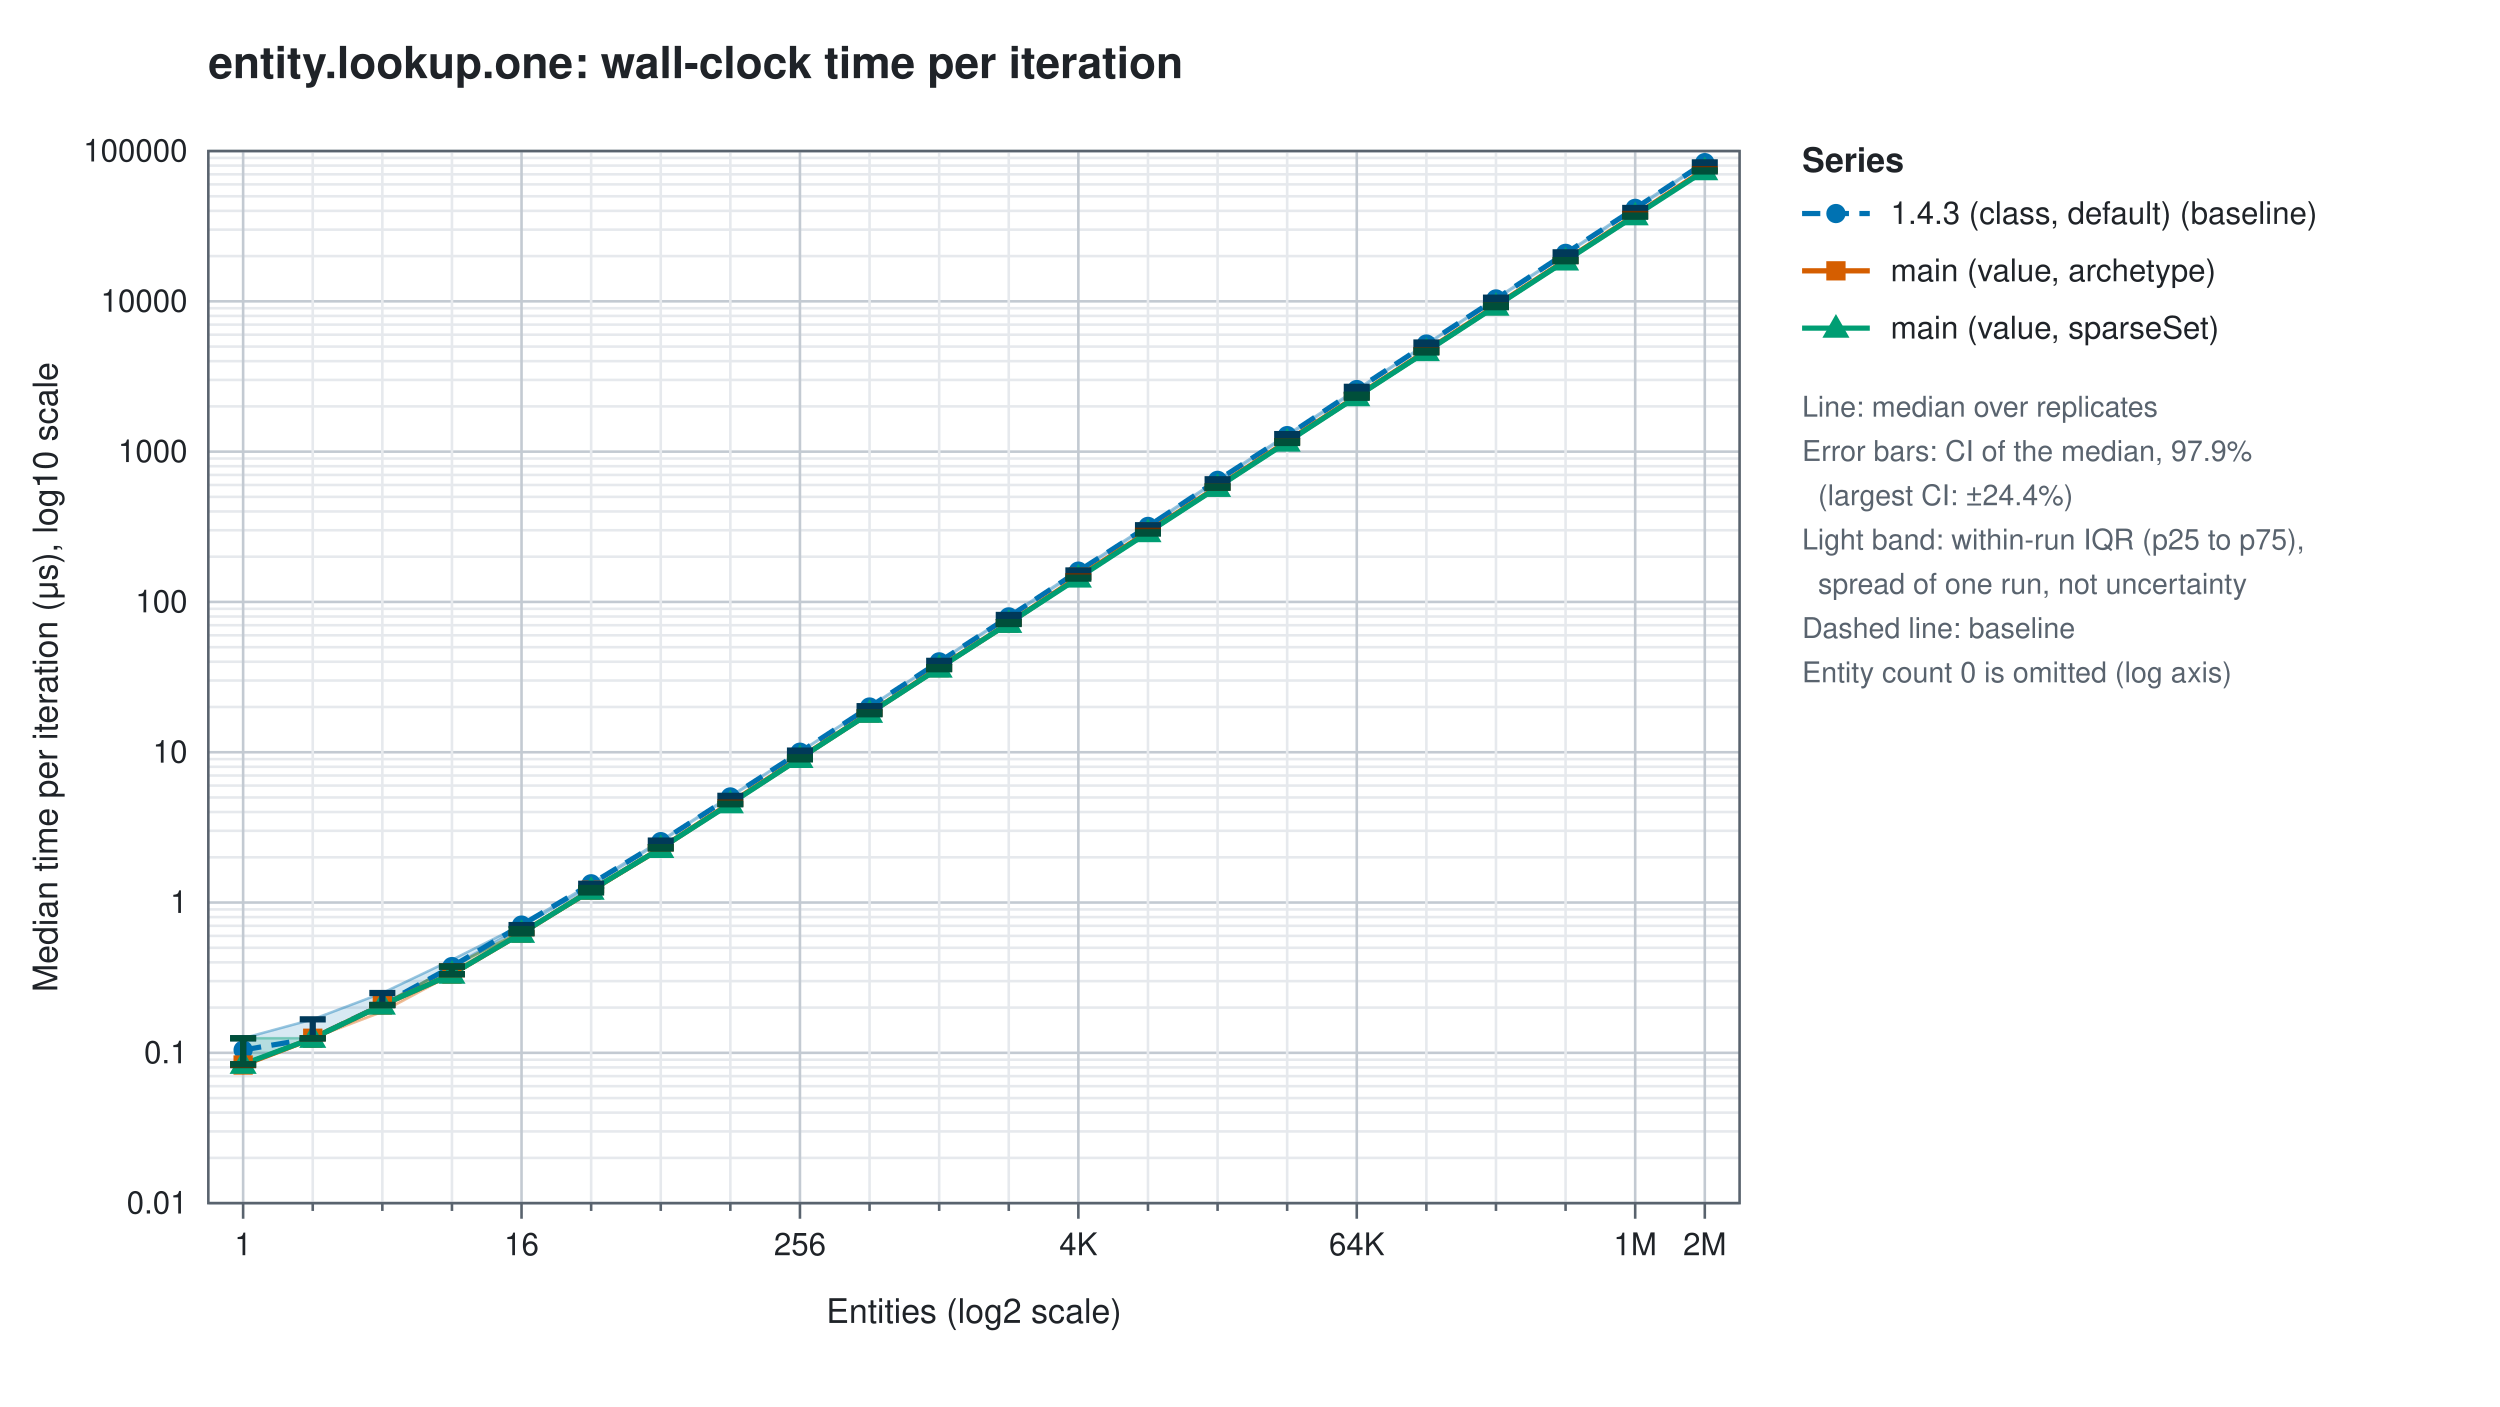
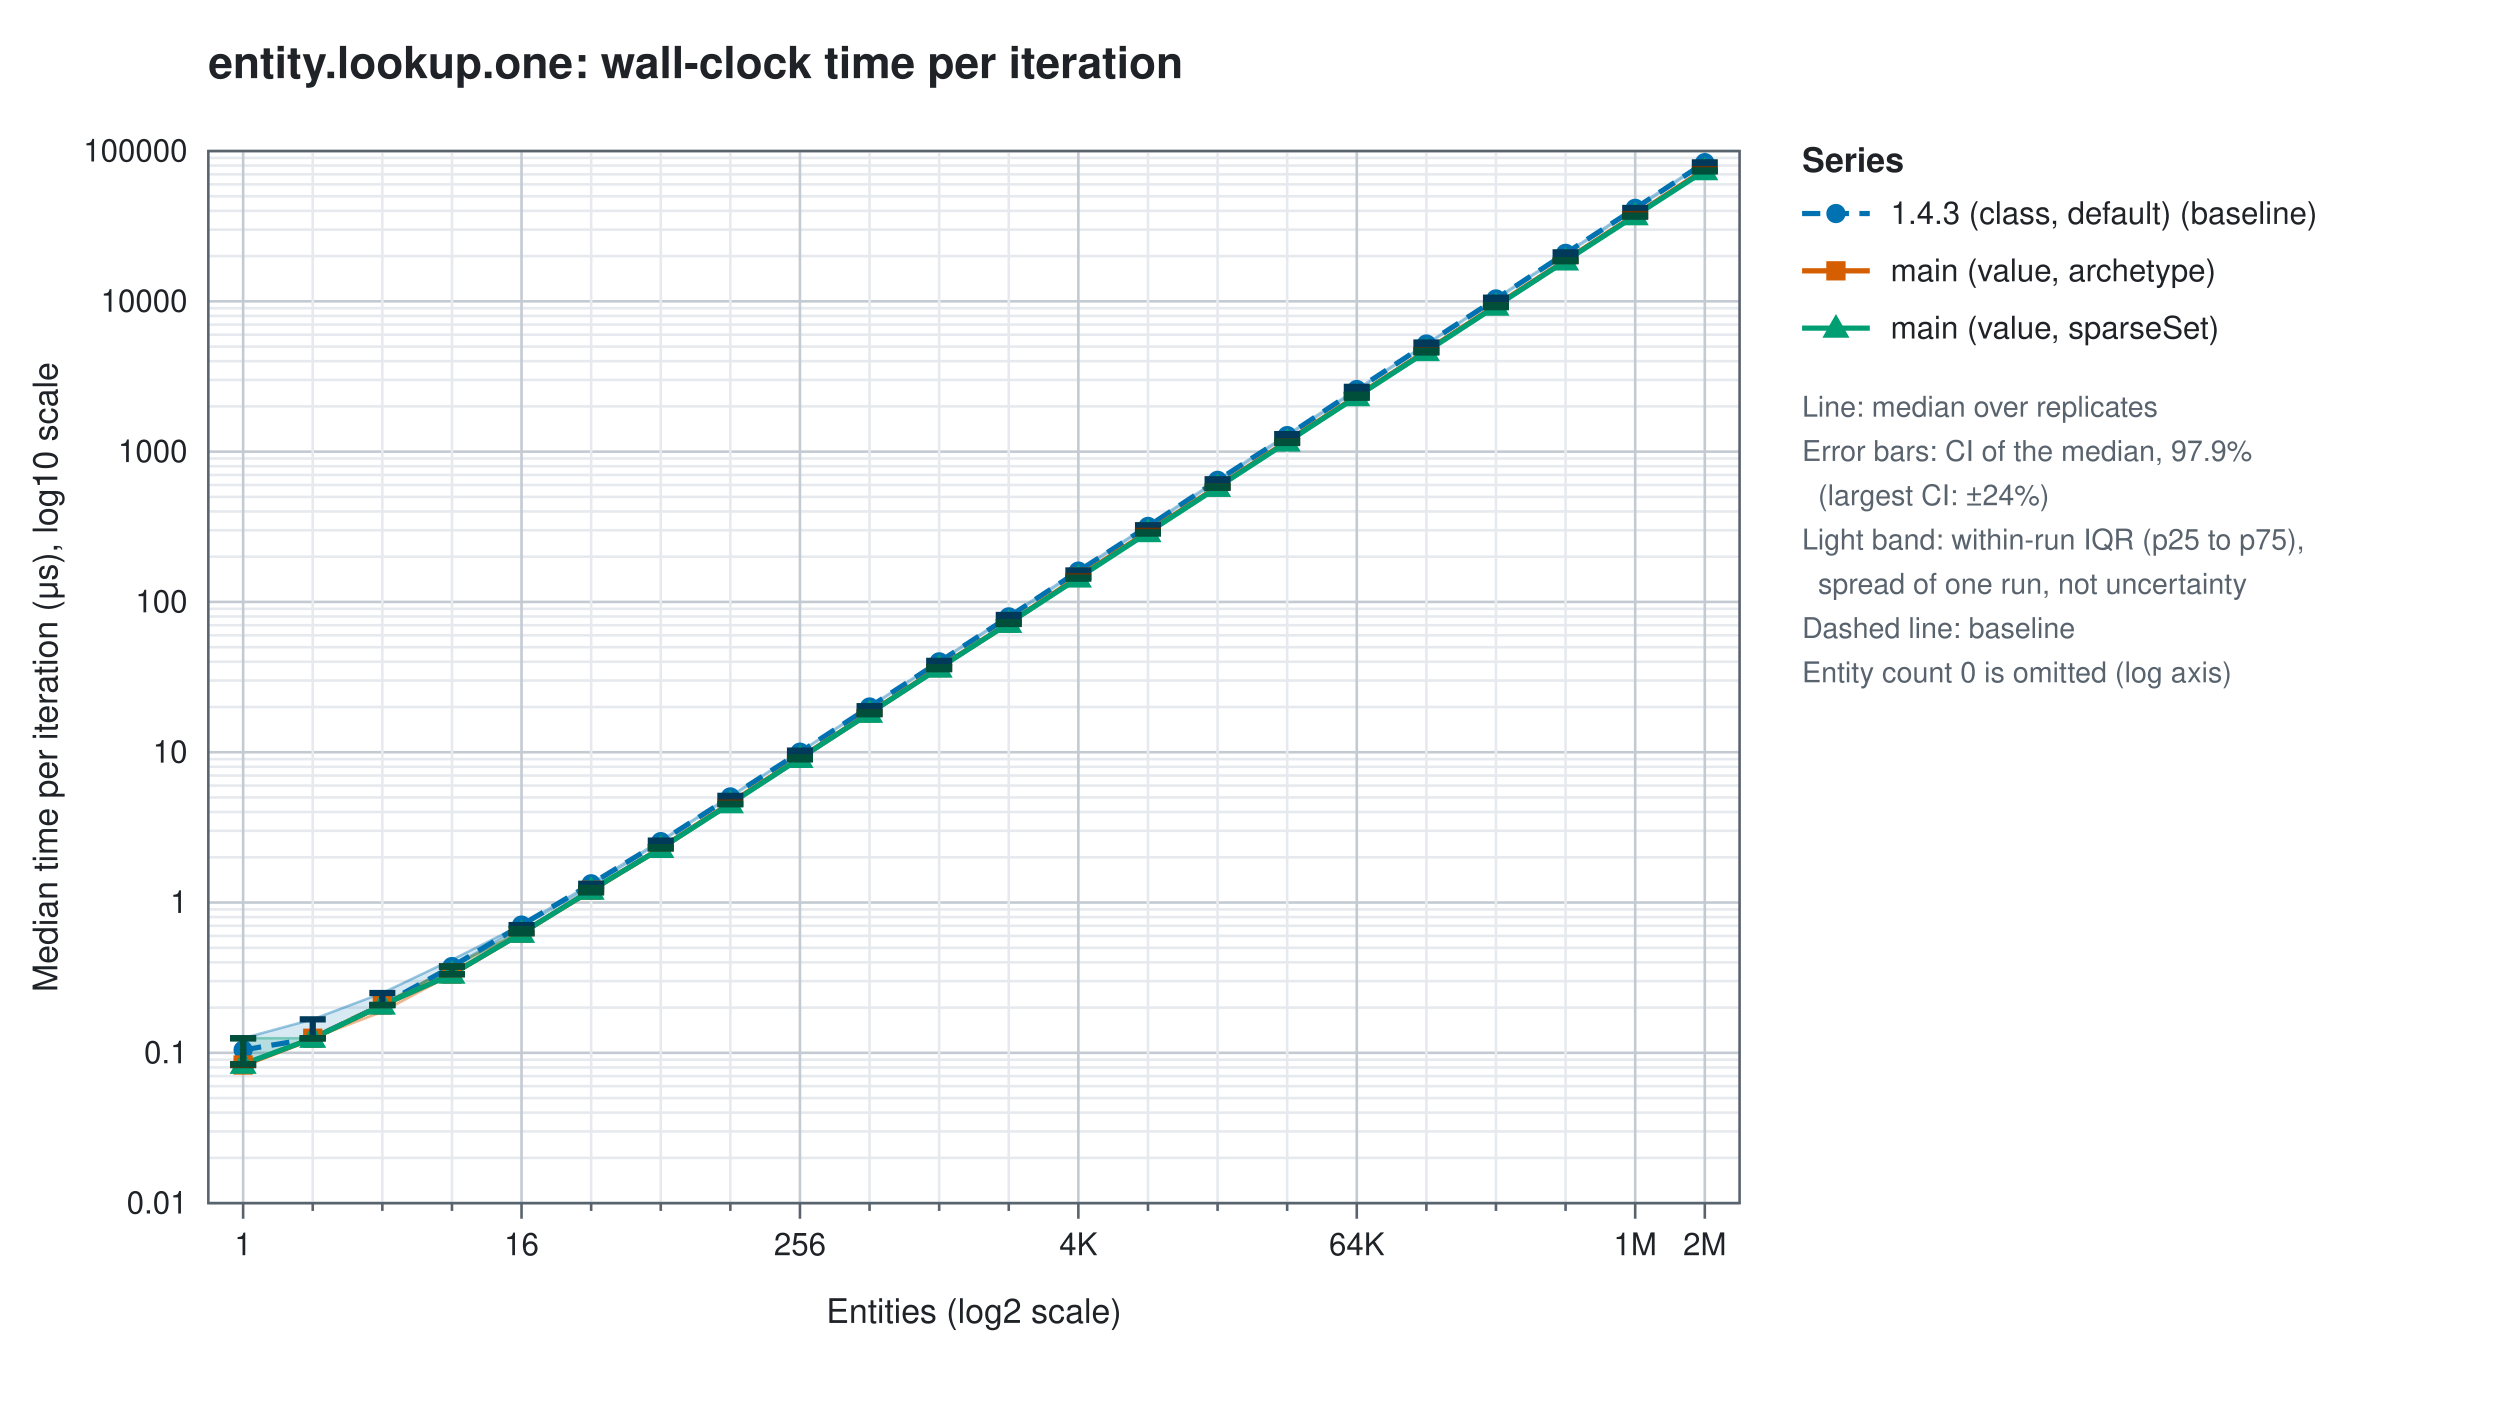
<svg xmlns="http://www.w3.org/2000/svg" viewBox="0 0 960 540" width="960" height="540" role="img" aria-label="entity.lookup.one: wall-clock time per iteration">
  <style>
text{font-family:-apple-system,BlinkMacSystemFont,'Segoe UI',Helvetica,Arial,sans-serif;fill:#1f2328}
.title{font-size:17px;font-weight:600}.axis-title{font-size:13px}.tick{font-size:12px}.legend{font-size:12px}.legend-title{font-size:13px;font-weight:600}.note{font-size:11px;fill:#59636e}
.grid{stroke:#c3cad2;stroke-width:1}.minor{stroke:#e6e9ed;stroke-width:1}.axis{stroke:#59636e;stroke-width:1}.frame{fill:none;stroke:#59636e;stroke-width:1}
.line{fill:none;stroke:currentColor;stroke-width:2;stroke-linejoin:round}.baseline{stroke-dasharray:7 4}
.band{fill:currentColor;fill-opacity:.16;stroke:currentColor;stroke-opacity:.4;stroke-width:1;stroke-linejoin:round}.ribbon{fill:currentColor;fill-opacity:.2;stroke:none}.errbar{fill:none;stroke:currentColor;stroke-width:2.4;stroke-linecap:butt}
.zone{fill:#59636e;fill-opacity:.14;stroke:none}.ref{stroke:#1f2328;stroke-width:1;stroke-dasharray:2 3}
.marker{fill:currentColor;stroke:currentColor;stroke-width:1.4}.marker.hollow{fill:none}
.c0{color:#0072B2}
.c1{color:#D55E00}
.c2{color:#009E73}
.c3{color:#CC79A7}
.c4{color:#E69F00}
.c5{color:#56B4E9}
.c6{color:#6E6E6E}
.errbar.e0{color:#003959}
.errbar.e1{color:#6B2F00}
.errbar.e2{color:#004F3A}
.errbar.e3{color:#663D54}
.errbar.e4{color:#735000}
.errbar.e5{color:#2B5A75}
.errbar.e6{color:#373737}
@media (prefers-color-scheme: dark){
text{fill:#e6edf3}.note{fill:#9198a1}
.grid{stroke:#4a525c}.minor{stroke:#2d333b}.axis,.frame{stroke:#9198a1}.zone{fill:#9198a1}.ref{stroke:#e6edf3}
.c0{color:#5AB4F0}
.c1{color:#F28C42}
.c2{color:#2FD0A0}
.c3{color:#E69BC4}
.c4{color:#F2B83A}
.c5{color:#8FD0F5}
.c6{color:#B4B4B4}
.errbar.e0{color:#A4D6F7}
.errbar.e1{color:#F8C097}
.errbar.e2{color:#8DE5CB}
.errbar.e3{color:#F1C8DF}
.errbar.e4{color:#F8D893}
.errbar.e5{color:#C1E5FA}
.errbar.e6{color:#D6D6D6}
}
</style>
  <clipPath id="plot-area">
    <rect x="80" y="58" width="588" height="404" />
  </clipPath>
  <text class="title" x="80" y="30">entity.lookup.one: wall-clock time per iteration</text>
  <line class="minor" x1="80" x2="668" y1="444.63" y2="444.63" />
  <line class="minor" x1="80" x2="668" y1="434.46" y2="434.46" />
  <line class="minor" x1="80" x2="668" y1="427.25" y2="427.25" />
  <line class="minor" x1="80" x2="668" y1="421.66" y2="421.66" />
  <line class="minor" x1="80" x2="668" y1="417.09" y2="417.09" />
  <line class="minor" x1="80" x2="668" y1="413.23" y2="413.23" />
  <line class="minor" x1="80" x2="668" y1="409.88" y2="409.88" />
  <line class="minor" x1="80" x2="668" y1="406.93" y2="406.93" />
  <line class="minor" x1="80" x2="668" y1="386.91" y2="386.91" />
  <line class="minor" x1="80" x2="668" y1="376.75" y2="376.75" />
  <line class="minor" x1="80" x2="668" y1="369.54" y2="369.54" />
  <line class="minor" x1="80" x2="668" y1="363.95" y2="363.95" />
  <line class="minor" x1="80" x2="668" y1="359.38" y2="359.38" />
  <line class="minor" x1="80" x2="668" y1="355.51" y2="355.51" />
  <line class="minor" x1="80" x2="668" y1="352.16" y2="352.16" />
  <line class="minor" x1="80" x2="668" y1="349.21" y2="349.21" />
  <line class="minor" x1="80" x2="668" y1="329.2" y2="329.2" />
  <line class="minor" x1="80" x2="668" y1="319.03" y2="319.03" />
  <line class="minor" x1="80" x2="668" y1="311.82" y2="311.82" />
  <line class="minor" x1="80" x2="668" y1="306.23" y2="306.23" />
  <line class="minor" x1="80" x2="668" y1="301.66" y2="301.66" />
  <line class="minor" x1="80" x2="668" y1="297.8" y2="297.8" />
  <line class="minor" x1="80" x2="668" y1="294.45" y2="294.45" />
  <line class="minor" x1="80" x2="668" y1="291.5" y2="291.5" />
  <line class="minor" x1="80" x2="668" y1="271.48" y2="271.48" />
  <line class="minor" x1="80" x2="668" y1="261.32" y2="261.32" />
  <line class="minor" x1="80" x2="668" y1="254.11" y2="254.11" />
  <line class="minor" x1="80" x2="668" y1="248.52" y2="248.52" />
  <line class="minor" x1="80" x2="668" y1="243.95" y2="243.95" />
  <line class="minor" x1="80" x2="668" y1="240.08" y2="240.08" />
  <line class="minor" x1="80" x2="668" y1="236.74" y2="236.74" />
  <line class="minor" x1="80" x2="668" y1="233.78" y2="233.78" />
  <line class="minor" x1="80" x2="668" y1="213.77" y2="213.77" />
  <line class="minor" x1="80" x2="668" y1="203.61" y2="203.61" />
  <line class="minor" x1="80" x2="668" y1="196.4" y2="196.4" />
  <line class="minor" x1="80" x2="668" y1="190.8" y2="190.8" />
  <line class="minor" x1="80" x2="668" y1="186.23" y2="186.23" />
  <line class="minor" x1="80" x2="668" y1="182.37" y2="182.37" />
  <line class="minor" x1="80" x2="668" y1="179.02" y2="179.02" />
  <line class="minor" x1="80" x2="668" y1="176.07" y2="176.07" />
  <line class="minor" x1="80" x2="668" y1="156.05" y2="156.05" />
  <line class="minor" x1="80" x2="668" y1="145.89" y2="145.89" />
  <line class="minor" x1="80" x2="668" y1="138.68" y2="138.68" />
  <line class="minor" x1="80" x2="668" y1="133.09" y2="133.09" />
  <line class="minor" x1="80" x2="668" y1="128.52" y2="128.52" />
  <line class="minor" x1="80" x2="668" y1="124.65" y2="124.65" />
  <line class="minor" x1="80" x2="668" y1="121.31" y2="121.31" />
  <line class="minor" x1="80" x2="668" y1="118.36" y2="118.36" />
  <line class="minor" x1="80" x2="668" y1="98.34" y2="98.34" />
  <line class="minor" x1="80" x2="668" y1="88.18" y2="88.18" />
  <line class="minor" x1="80" x2="668" y1="80.97" y2="80.97" />
  <line class="minor" x1="80" x2="668" y1="75.37" y2="75.37" />
  <line class="minor" x1="80" x2="668" y1="70.8" y2="70.8" />
  <line class="minor" x1="80" x2="668" y1="66.94" y2="66.94" />
  <line class="minor" x1="80" x2="668" y1="63.59" y2="63.59" />
  <line class="minor" x1="80" x2="668" y1="60.64" y2="60.64" />
  <line class="grid" x1="80" x2="668" y1="462" y2="462" />
  <text class="tick" text-anchor="end" x="72" y="466">0.01</text>
  <line class="grid" x1="80" x2="668" y1="404.29" y2="404.29" />
  <text class="tick" text-anchor="end" x="72" y="408.29">0.1</text>
  <line class="grid" x1="80" x2="668" y1="346.57" y2="346.57" />
  <text class="tick" text-anchor="end" x="72" y="350.57">1</text>
  <line class="grid" x1="80" x2="668" y1="288.86" y2="288.86" />
  <text class="tick" text-anchor="end" x="72" y="292.86">10</text>
  <line class="grid" x1="80" x2="668" y1="231.14" y2="231.14" />
  <text class="tick" text-anchor="end" x="72" y="235.14">100</text>
  <line class="grid" x1="80" x2="668" y1="173.43" y2="173.43" />
  <text class="tick" text-anchor="end" x="72" y="177.43">1000</text>
  <line class="grid" x1="80" x2="668" y1="115.71" y2="115.71" />
  <text class="tick" text-anchor="end" x="72" y="119.71">10000</text>
  <line class="grid" x1="80" x2="668" y1="58" y2="58" />
  <text class="tick" text-anchor="end" x="72" y="62">100000</text>
  <line class="grid" x1="93.36" x2="93.36" y1="58" y2="462" />
  <line class="axis" x1="93.36" x2="93.36" y1="462" y2="468" />
  <text class="tick" text-anchor="middle" x="93.36" y="482">1</text>
  <line class="minor" x1="120.09" x2="120.09" y1="58" y2="462" />
  <line class="axis" x1="120.09" x2="120.09" y1="462" y2="465" />
  <line class="minor" x1="146.82" x2="146.82" y1="58" y2="462" />
  <line class="axis" x1="146.82" x2="146.82" y1="462" y2="465" />
  <line class="minor" x1="173.55" x2="173.55" y1="58" y2="462" />
  <line class="axis" x1="173.55" x2="173.55" y1="462" y2="465" />
  <line class="grid" x1="200.27" x2="200.27" y1="58" y2="462" />
  <line class="axis" x1="200.27" x2="200.27" y1="462" y2="468" />
  <text class="tick" text-anchor="middle" x="200.27" y="482">16</text>
  <line class="minor" x1="227" x2="227" y1="58" y2="462" />
  <line class="axis" x1="227" x2="227" y1="462" y2="465" />
  <line class="minor" x1="253.73" x2="253.73" y1="58" y2="462" />
  <line class="axis" x1="253.73" x2="253.73" y1="462" y2="465" />
  <line class="minor" x1="280.45" x2="280.45" y1="58" y2="462" />
  <line class="axis" x1="280.45" x2="280.45" y1="462" y2="465" />
  <line class="grid" x1="307.18" x2="307.18" y1="58" y2="462" />
  <line class="axis" x1="307.18" x2="307.18" y1="462" y2="468" />
  <text class="tick" text-anchor="middle" x="307.18" y="482">256</text>
  <line class="minor" x1="333.91" x2="333.91" y1="58" y2="462" />
  <line class="axis" x1="333.91" x2="333.91" y1="462" y2="465" />
  <line class="minor" x1="360.64" x2="360.64" y1="58" y2="462" />
  <line class="axis" x1="360.64" x2="360.64" y1="462" y2="465" />
  <line class="minor" x1="387.36" x2="387.36" y1="58" y2="462" />
  <line class="axis" x1="387.36" x2="387.36" y1="462" y2="465" />
  <line class="grid" x1="414.09" x2="414.09" y1="58" y2="462" />
  <line class="axis" x1="414.09" x2="414.09" y1="462" y2="468" />
  <text class="tick" text-anchor="middle" x="414.09" y="482">4K</text>
  <line class="minor" x1="440.82" x2="440.82" y1="58" y2="462" />
  <line class="axis" x1="440.82" x2="440.82" y1="462" y2="465" />
  <line class="minor" x1="467.55" x2="467.55" y1="58" y2="462" />
  <line class="axis" x1="467.55" x2="467.55" y1="462" y2="465" />
  <line class="minor" x1="494.27" x2="494.27" y1="58" y2="462" />
  <line class="axis" x1="494.27" x2="494.27" y1="462" y2="465" />
  <line class="grid" x1="521" x2="521" y1="58" y2="462" />
  <line class="axis" x1="521" x2="521" y1="462" y2="468" />
  <text class="tick" text-anchor="middle" x="521" y="482">64K</text>
  <line class="minor" x1="547.73" x2="547.73" y1="58" y2="462" />
  <line class="axis" x1="547.73" x2="547.73" y1="462" y2="465" />
  <line class="minor" x1="574.45" x2="574.45" y1="58" y2="462" />
  <line class="axis" x1="574.45" x2="574.45" y1="462" y2="465" />
  <line class="minor" x1="601.18" x2="601.18" y1="58" y2="462" />
  <line class="axis" x1="601.18" x2="601.18" y1="462" y2="465" />
  <line class="grid" x1="627.91" x2="627.91" y1="58" y2="462" />
  <line class="axis" x1="627.91" x2="627.91" y1="462" y2="468" />
  <text class="tick" text-anchor="middle" x="627.91" y="482">1M</text>
  <line class="grid" x1="654.64" x2="654.64" y1="58" y2="462" />
  <line class="axis" x1="654.64" x2="654.64" y1="462" y2="468" />
  <text class="tick" text-anchor="middle" x="654.64" y="482">2M</text>
  <rect class="frame" x="80" y="58" width="588" height="404" />
  <text class="axis-title" text-anchor="middle" x="374" y="508">Entities (log2 scale)</text>
  <text class="axis-title" text-anchor="middle" transform="translate(22 260) rotate(-90)">Median time per iteration (μs), log10 scale</text>
  <g clip-path="url(#plot-area)">
    <polygon class="band c0" points="93.36,398.69 120.09,391.43 146.82,381.32 173.55,368.56 200.27,355.19 227,339.35 253.73,322.78 280.45,305.7 307.18,288.64 333.91,271.29 360.64,253.91 387.36,236.44 414.09,219.05 440.82,201.7 467.55,184.32 494.27,166.9 521,149.48 547.73,132.07 574.45,114.53 601.18,97.2 627.91,79.82 654.64,62.06 654.64,62.63 627.91,80.24 601.18,97.61 574.45,114.93 547.73,132.31 521,149.99 494.27,167.42 467.55,184.79 440.82,202.17 414.09,219.53 387.36,236.9 360.64,254.21 333.91,271.59 307.18,288.84 280.45,306.02 253.73,323.18 227,340.15 200.27,355.96 173.55,371.16 146.82,385.93 120.09,398.69 93.36,408.96" />
    <polygon class="band c1" points="93.36,408.66 120.09,398.69 146.82,385.81 173.55,371.16 200.27,357.54 227,341.81 253.73,325.1 280.45,307.96 307.18,290.85 333.91,273.46 360.64,256.17 387.36,238.9 414.09,221.4 440.82,204.03 467.55,186.77 494.27,169.4 521,151.77 547.73,134.64 574.45,117.26 601.18,99.86 627.91,82.56 654.64,65.02 654.64,65.25 627.91,82.73 601.18,100.17 574.45,117.51 547.73,135.11 521,152.46 494.27,169.87 467.55,187.27 440.82,204.62 414.09,221.76 387.36,239.44 360.64,256.75 333.91,274.1 307.18,291.37 280.45,308.63 253.73,325.77 227,342.7 200.27,358.35 173.55,374.13 146.82,388.53 120.09,398.69 93.36,408.96" />
    <polygon class="band c2" points="93.36,398.69 120.09,398.69 146.82,385.81 173.55,371.16 200.27,357.54 227,341.81 253.73,325.33 280.45,308.17 307.18,290.92 333.91,273.62 360.64,256.31 387.36,239.08 414.09,221.74 440.82,204.37 467.55,186.98 494.27,169.59 521,152.11 547.73,134.9 574.45,117.28 601.18,99.91 627.91,82.71 654.64,65.45 654.64,65.65 627.91,82.97 601.18,100.34 574.45,117.91 547.73,135.34 521,152.74 494.27,170.09 467.55,187.46 440.82,204.89 414.09,222.24 387.36,239.62 360.64,256.89 333.91,274.28 307.18,291.61 280.45,308.86 253.73,325.79 227,342.7 200.27,358.35 173.55,374.13 146.82,385.93 120.09,398.69 93.36,408.96" />
    <polyline class="line c0 baseline" points="93.36,403.18 120.09,398.69 146.82,385.81 173.55,371.16 200.27,355.23 227,339.37 253.73,323.18 280.45,306.02 307.18,288.84 333.91,271.49 360.64,254.15 387.36,236.88 414.09,219.31 440.82,202.14 467.55,184.45 494.27,167.27 521,149.58 547.73,132.1 574.45,114.79 601.18,97.29 627.91,80.01 654.64,62.45" />
    <polyline class="line c1" points="93.36,408.96 120.09,398.69 146.82,385.93 173.55,374.06 200.27,358.35 227,341.83 253.73,325.77 280.45,308.4 307.18,291.09 333.91,273.82 360.64,256.36 387.36,239.31 414.09,221.58 440.82,204.23 467.55,186.9 494.27,169.47 521,152.13 547.73,134.75 574.45,117.32 601.18,99.97 627.91,82.6 654.64,65.15" />
    <polyline class="line c2" points="93.36,408.66 120.09,398.69 146.82,385.93 173.55,374.06 200.27,358.35 227,341.83 253.73,325.77 280.45,308.63 307.18,291.2 333.91,273.88 360.64,256.53 387.36,239.34 414.09,221.93 440.82,204.5 467.55,187.11 494.27,169.73 521,152.3 547.73,134.98 574.45,117.54 601.18,100.18 627.91,82.82 654.64,65.53" />
    <circle class="marker c0" cx="93.36" cy="403.18" r="3" />
    <circle class="marker c0" cx="120.09" cy="398.69" r="3" />
    <circle class="marker c0" cx="146.82" cy="385.81" r="3" />
    <circle class="marker c0" cx="173.55" cy="371.16" r="3" />
    <circle class="marker c0" cx="200.27" cy="355.23" r="3" />
    <circle class="marker c0" cx="227" cy="339.37" r="3" />
    <circle class="marker c0" cx="253.73" cy="323.18" r="3" />
    <circle class="marker c0" cx="280.45" cy="306.02" r="3" />
    <circle class="marker c0" cx="307.18" cy="288.84" r="3" />
    <circle class="marker c0" cx="333.91" cy="271.49" r="3" />
    <circle class="marker c0" cx="360.64" cy="254.15" r="3" />
    <circle class="marker c0" cx="387.36" cy="236.88" r="3" />
    <circle class="marker c0" cx="414.09" cy="219.31" r="3" />
    <circle class="marker c0" cx="440.82" cy="202.14" r="3" />
    <circle class="marker c0" cx="467.55" cy="184.45" r="3" />
    <circle class="marker c0" cx="494.27" cy="167.27" r="3" />
    <circle class="marker c0" cx="521" cy="149.58" r="3" />
    <circle class="marker c0" cx="547.73" cy="132.1" r="3" />
    <circle class="marker c0" cx="574.45" cy="114.79" r="3" />
    <circle class="marker c0" cx="601.18" cy="97.29" r="3" />
    <circle class="marker c0" cx="627.91" cy="80.01" r="3" />
    <circle class="marker c0" cx="654.64" cy="62.45" r="3" />
    <rect class="marker c1" x="90.36" y="405.96" width="6" height="6" />
    <rect class="marker c1" x="117.09" y="395.69" width="6" height="6" />
    <rect class="marker c1" x="143.82" y="382.93" width="6" height="6" />
    <rect class="marker c1" x="170.55" y="371.06" width="6" height="6" />
    <rect class="marker c1" x="197.27" y="355.35" width="6" height="6" />
    <rect class="marker c1" x="224" y="338.83" width="6" height="6" />
    <rect class="marker c1" x="250.73" y="322.77" width="6" height="6" />
    <rect class="marker c1" x="277.45" y="305.4" width="6" height="6" />
    <rect class="marker c1" x="304.18" y="288.09" width="6" height="6" />
    <rect class="marker c1" x="330.91" y="270.82" width="6" height="6" />
    <rect class="marker c1" x="357.64" y="253.36" width="6" height="6" />
    <rect class="marker c1" x="384.36" y="236.31" width="6" height="6" />
    <rect class="marker c1" x="411.09" y="218.58" width="6" height="6" />
    <rect class="marker c1" x="437.82" y="201.23" width="6" height="6" />
    <rect class="marker c1" x="464.55" y="183.9" width="6" height="6" />
    <rect class="marker c1" x="491.27" y="166.47" width="6" height="6" />
    <rect class="marker c1" x="518" y="149.13" width="6" height="6" />
    <rect class="marker c1" x="544.73" y="131.75" width="6" height="6" />
    <rect class="marker c1" x="571.45" y="114.32" width="6" height="6" />
    <rect class="marker c1" x="598.18" y="96.97" width="6" height="6" />
    <rect class="marker c1" x="624.91" y="79.6" width="6" height="6" />
    <rect class="marker c1" x="651.64" y="62.15" width="6" height="6" />
    <polygon class="marker c2" points="93.36,404.66 97.36,411.66 89.36,411.66" />
    <polygon class="marker c2" points="120.09,394.69 124.09,401.69 116.09,401.69" />
    <polygon class="marker c2" points="146.82,381.93 150.82,388.93 142.82,388.93" />
    <polygon class="marker c2" points="173.55,370.06 177.55,377.06 169.55,377.06" />
    <polygon class="marker c2" points="200.27,354.35 204.27,361.35 196.27,361.35" />
    <polygon class="marker c2" points="227,337.83 231,344.83 223,344.83" />
    <polygon class="marker c2" points="253.73,321.77 257.73,328.77 249.73,328.77" />
    <polygon class="marker c2" points="280.45,304.63 284.45,311.63 276.45,311.63" />
    <polygon class="marker c2" points="307.18,287.2 311.18,294.2 303.18,294.2" />
    <polygon class="marker c2" points="333.91,269.88 337.91,276.88 329.91,276.88" />
    <polygon class="marker c2" points="360.64,252.53 364.64,259.53 356.64,259.53" />
    <polygon class="marker c2" points="387.36,235.34 391.36,242.34 383.36,242.34" />
    <polygon class="marker c2" points="414.09,217.93 418.09,224.93 410.09,224.93" />
    <polygon class="marker c2" points="440.82,200.5 444.82,207.5 436.82,207.5" />
    <polygon class="marker c2" points="467.55,183.11 471.55,190.11 463.55,190.11" />
    <polygon class="marker c2" points="494.27,165.73 498.27,172.73 490.27,172.73" />
    <polygon class="marker c2" points="521,148.3 525,155.3 517,155.3" />
    <polygon class="marker c2" points="547.73,130.98 551.73,137.98 543.73,137.98" />
    <polygon class="marker c2" points="574.45,113.54 578.45,120.54 570.45,120.54" />
    <polygon class="marker c2" points="601.18,96.18 605.18,103.18 597.18,103.18" />
    <polygon class="marker c2" points="627.91,78.82 631.91,85.82 623.91,85.82" />
    <polygon class="marker c2" points="654.64,61.53 658.64,68.53 650.64,68.53" />
    <path class="errbar e0" d="M93.36,398.69V408.96M88.36,398.69H98.36M88.36,408.96H98.36" />
    <path class="errbar e0" d="M120.09,391.43V398.69M115.09,391.43H125.09M115.09,398.69H125.09" />
    <path class="errbar e0" d="M146.82,381.32V385.93M141.82,381.32H151.82M141.82,385.93H151.82" />
    <path class="errbar e0" d="M173.55,371.16V371.16M168.55,371.16H178.55M168.55,371.16H178.55" />
    <path class="errbar e0" d="M200.27,355.23V355.23M195.27,355.23H205.27M195.27,355.23H205.27" />
    <path class="errbar e0" d="M227,339.37V340.15M222,339.37H232M222,340.15H232" />
    <path class="errbar e0" d="M253.73,322.79V323.18M248.73,322.79H258.73M248.73,323.18H258.73" />
    <path class="errbar e0" d="M280.45,305.6V306.02M275.45,305.6H285.45M275.45,306.02H285.45" />
    <path class="errbar e0" d="M307.18,288.23V288.84M302.18,288.23H312.18M302.18,288.84H312.18" />
    <path class="errbar e0" d="M333.91,271.17V271.52M328.91,271.17H338.91M328.91,271.52H338.91" />
    <path class="errbar e0" d="M360.64,253.77V254.21M355.64,253.77H365.64M355.64,254.21H365.64" />
    <path class="errbar e0" d="M387.36,236.14V236.88M382.36,236.14H392.36M382.36,236.88H392.36" />
    <path class="errbar e0" d="M414.09,219.06V219.52M409.09,219.06H419.09M409.09,219.52H419.09" />
    <path class="errbar e0" d="M440.82,201.69V202.15M435.82,201.69H445.82M435.82,202.15H445.82" />
    <path class="errbar e0" d="M467.55,184.04V184.78M462.55,184.04H472.55M462.55,184.78H472.55" />
    <path class="errbar e0" d="M494.27,166.69V167.38M489.27,166.69H499.27M489.27,167.38H499.27" />
    <path class="errbar e0" d="M521,148.54V149.99M516,148.54H526M516,149.99H526" />
    <path class="errbar e0" d="M547.73,131.53V132.53M542.73,131.53H552.73M542.73,132.53H552.73" />
    <path class="errbar e0" d="M574.45,114.31V115.16M569.45,114.31H579.45M569.45,115.16H579.45" />
    <path class="errbar e0" d="M601.18,96.9V97.63M596.18,96.9H606.18M596.18,97.63H606.18" />
    <path class="errbar e0" d="M627.91,79.86V80.23M622.91,79.86H632.91M622.91,80.23H632.91" />
    <path class="errbar e0" d="M654.64,62.35V62.68M649.64,62.35H659.64M649.64,62.68H659.64" />
    <path class="errbar e1" d="M93.36,408.66V408.96M88.36,408.66H98.36M88.36,408.96H98.36" />
    <path class="errbar e1" d="M120.09,398.69V398.69M115.09,398.69H125.09M115.09,398.69H125.09" />
    <path class="errbar e1" d="M146.82,385.93V385.93M141.82,385.93H151.82M141.82,385.93H151.82" />
    <path class="errbar e1" d="M173.55,371.16V374.13M168.55,371.16H178.55M168.55,374.13H178.55" />
    <path class="errbar e1" d="M200.27,358.35V358.35M195.27,358.35H205.27M195.27,358.35H205.27" />
    <path class="errbar e1" d="M227,341.81V341.83M222,341.81H232M222,341.83H232" />
    <path class="errbar e1" d="M253.73,325.32V325.77M248.73,325.32H258.73M248.73,325.77H258.73" />
    <path class="errbar e1" d="M280.45,308.17V308.63M275.45,308.17H285.45M275.45,308.63H285.45" />
    <path class="errbar e1" d="M307.18,291.04V291.37M302.18,291.04H312.18M302.18,291.37H312.18" />
    <path class="errbar e1" d="M333.91,273.66V274.06M328.91,273.66H338.91M328.91,274.06H338.91" />
    <path class="errbar e1" d="M360.64,256.24V256.77M355.64,256.24H365.64M355.64,256.77H365.64" />
    <path class="errbar e1" d="M387.36,239V239.38M382.36,239H392.36M382.36,239.38H392.36" />
    <path class="errbar e1" d="M414.09,221.3V221.65M409.09,221.3H419.09M409.09,221.65H419.09" />
    <path class="errbar e1" d="M440.82,203.82V204.28M435.82,203.82H445.82M435.82,204.28H445.82" />
    <path class="errbar e1" d="M467.55,186.86V187.23M462.55,186.86H472.55M462.55,187.23H472.55" />
    <path class="errbar e1" d="M494.27,169.46V169.77M489.27,169.46H499.27M489.27,169.77H499.27" />
    <path class="errbar e1" d="M521,151.72V152.37M516,151.72H526M516,152.37H526" />
    <path class="errbar e1" d="M547.73,134.52V135.11M542.73,134.52H552.73M542.73,135.11H552.73" />
    <path class="errbar e1" d="M574.45,117.23V117.74M569.45,117.23H579.45M569.45,117.74H579.45" />
    <path class="errbar e1" d="M601.18,99.95V100.21M596.18,99.95H606.18M596.18,100.21H606.18" />
    <path class="errbar e1" d="M627.91,82.18V82.99M622.91,82.18H632.91M622.91,82.99H632.91" />
    <path class="errbar e1" d="M654.64,64.94V65.46M649.64,64.94H659.64M649.64,65.46H659.64" />
    <path class="errbar e2" d="M93.36,398.69V408.66M88.36,398.69H98.36M88.36,408.66H98.36" />
    <path class="errbar e2" d="M120.09,398.69V398.69M115.09,398.69H125.09M115.09,398.69H125.09" />
    <path class="errbar e2" d="M146.82,385.93V385.93M141.82,385.93H151.82M141.82,385.93H151.82" />
    <path class="errbar e2" d="M173.55,371.16V374.06M168.55,371.16H178.55M168.55,374.06H178.55" />
    <path class="errbar e2" d="M200.27,356.76V358.35M195.27,356.76H205.27M195.27,358.35H205.27" />
    <path class="errbar e2" d="M227,340.98V342.7M222,340.98H232M222,342.7H232" />
    <path class="errbar e2" d="M253.73,325.32V325.79M248.73,325.32H258.73M248.73,325.79H258.73" />
    <path class="errbar e2" d="M280.45,308.63V308.86M275.45,308.63H285.45M275.45,308.86H285.45" />
    <path class="errbar e2" d="M307.18,290.8V291.61M302.18,290.8H312.18M302.18,291.61H312.18" />
    <path class="errbar e2" d="M333.91,273.6V274.28M328.91,273.6H338.91M328.91,274.28H338.91" />
    <path class="errbar e2" d="M360.64,256.2V256.98M355.64,256.2H365.64M355.64,256.98H365.64" />
    <path class="errbar e2" d="M387.36,238.87V239.62M382.36,238.87H392.36M382.36,239.62H392.36" />
    <path class="errbar e2" d="M414.09,221.83V222.2M409.09,221.83H419.09M409.09,222.2H419.09" />
    <path class="errbar e2" d="M440.82,204.41V204.9M435.82,204.41H445.82M435.82,204.9H445.82" />
    <path class="errbar e2" d="M467.55,186.84V187.28M462.55,186.84H472.55M462.55,187.28H472.55" />
    <path class="errbar e2" d="M494.27,169.51V170.11M489.27,169.51H499.27M489.27,170.11H499.27" />
    <path class="errbar e2" d="M521,151.55V152.75M516,151.55H526M516,152.75H526" />
    <path class="errbar e2" d="M547.73,134.69V135.36M542.73,134.69H552.73M542.73,135.36H552.73" />
    <path class="errbar e2" d="M574.45,117.25V117.96M569.45,117.25H579.45M569.45,117.96H579.45" />
    <path class="errbar e2" d="M601.18,99.9V100.3M596.18,99.9H606.18M596.18,100.3H606.18" />
    <path class="errbar e2" d="M627.91,82.79V83.21M622.91,82.79H632.91M622.91,83.21H632.91" />
    <path class="errbar e2" d="M654.64,65.44V65.84M649.64,65.44H659.64M649.64,65.84H659.64" />
  </g>
  <text class="legend-title" x="692" y="66">Series</text>
  <line class="line c0 baseline" x1="692" x2="718" y1="82" y2="82" />
  <circle class="marker c0" cx="705" cy="82" r="3" />
  <text class="legend" x="726" y="86">1.4.3 (class, default) (baseline)</text>
  <line class="line c1" x1="692" x2="718" y1="104" y2="104" />
  <rect class="marker c1" x="702" y="101" width="6" height="6" />
  <text class="legend" x="726" y="108">main (value, archetype)</text>
  <line class="line c2" x1="692" x2="718" y1="126" y2="126" />
  <polygon class="marker c2" points="705,122 709,129 701,129" />
  <text class="legend" x="726" y="130">main (value, sparseSet)</text>
  <text class="note" x="692" y="160" xml:space="preserve">Line: median over replicates</text>
  <text class="note" x="692" y="177" xml:space="preserve">Error bars: CI of the median, 97.9%</text>
-   <text class="note" x="692" y="194" xml:space="preserve">  (largest CI: ±24.4%)</text>
+   <text class="note" x="692" y="194" xml:space="preserve">  (largest CI: ±24%)</text>
  <text class="note" x="692" y="211" xml:space="preserve">Light band: within-run IQR (p25 to p75),</text>
  <text class="note" x="692" y="228" xml:space="preserve">  spread of one run, not uncertainty</text>
  <text class="note" x="692" y="245" xml:space="preserve">Dashed line: baseline</text>
  <text class="note" x="692" y="262" xml:space="preserve">Entity count 0 is omitted (log axis)</text>
</svg>
